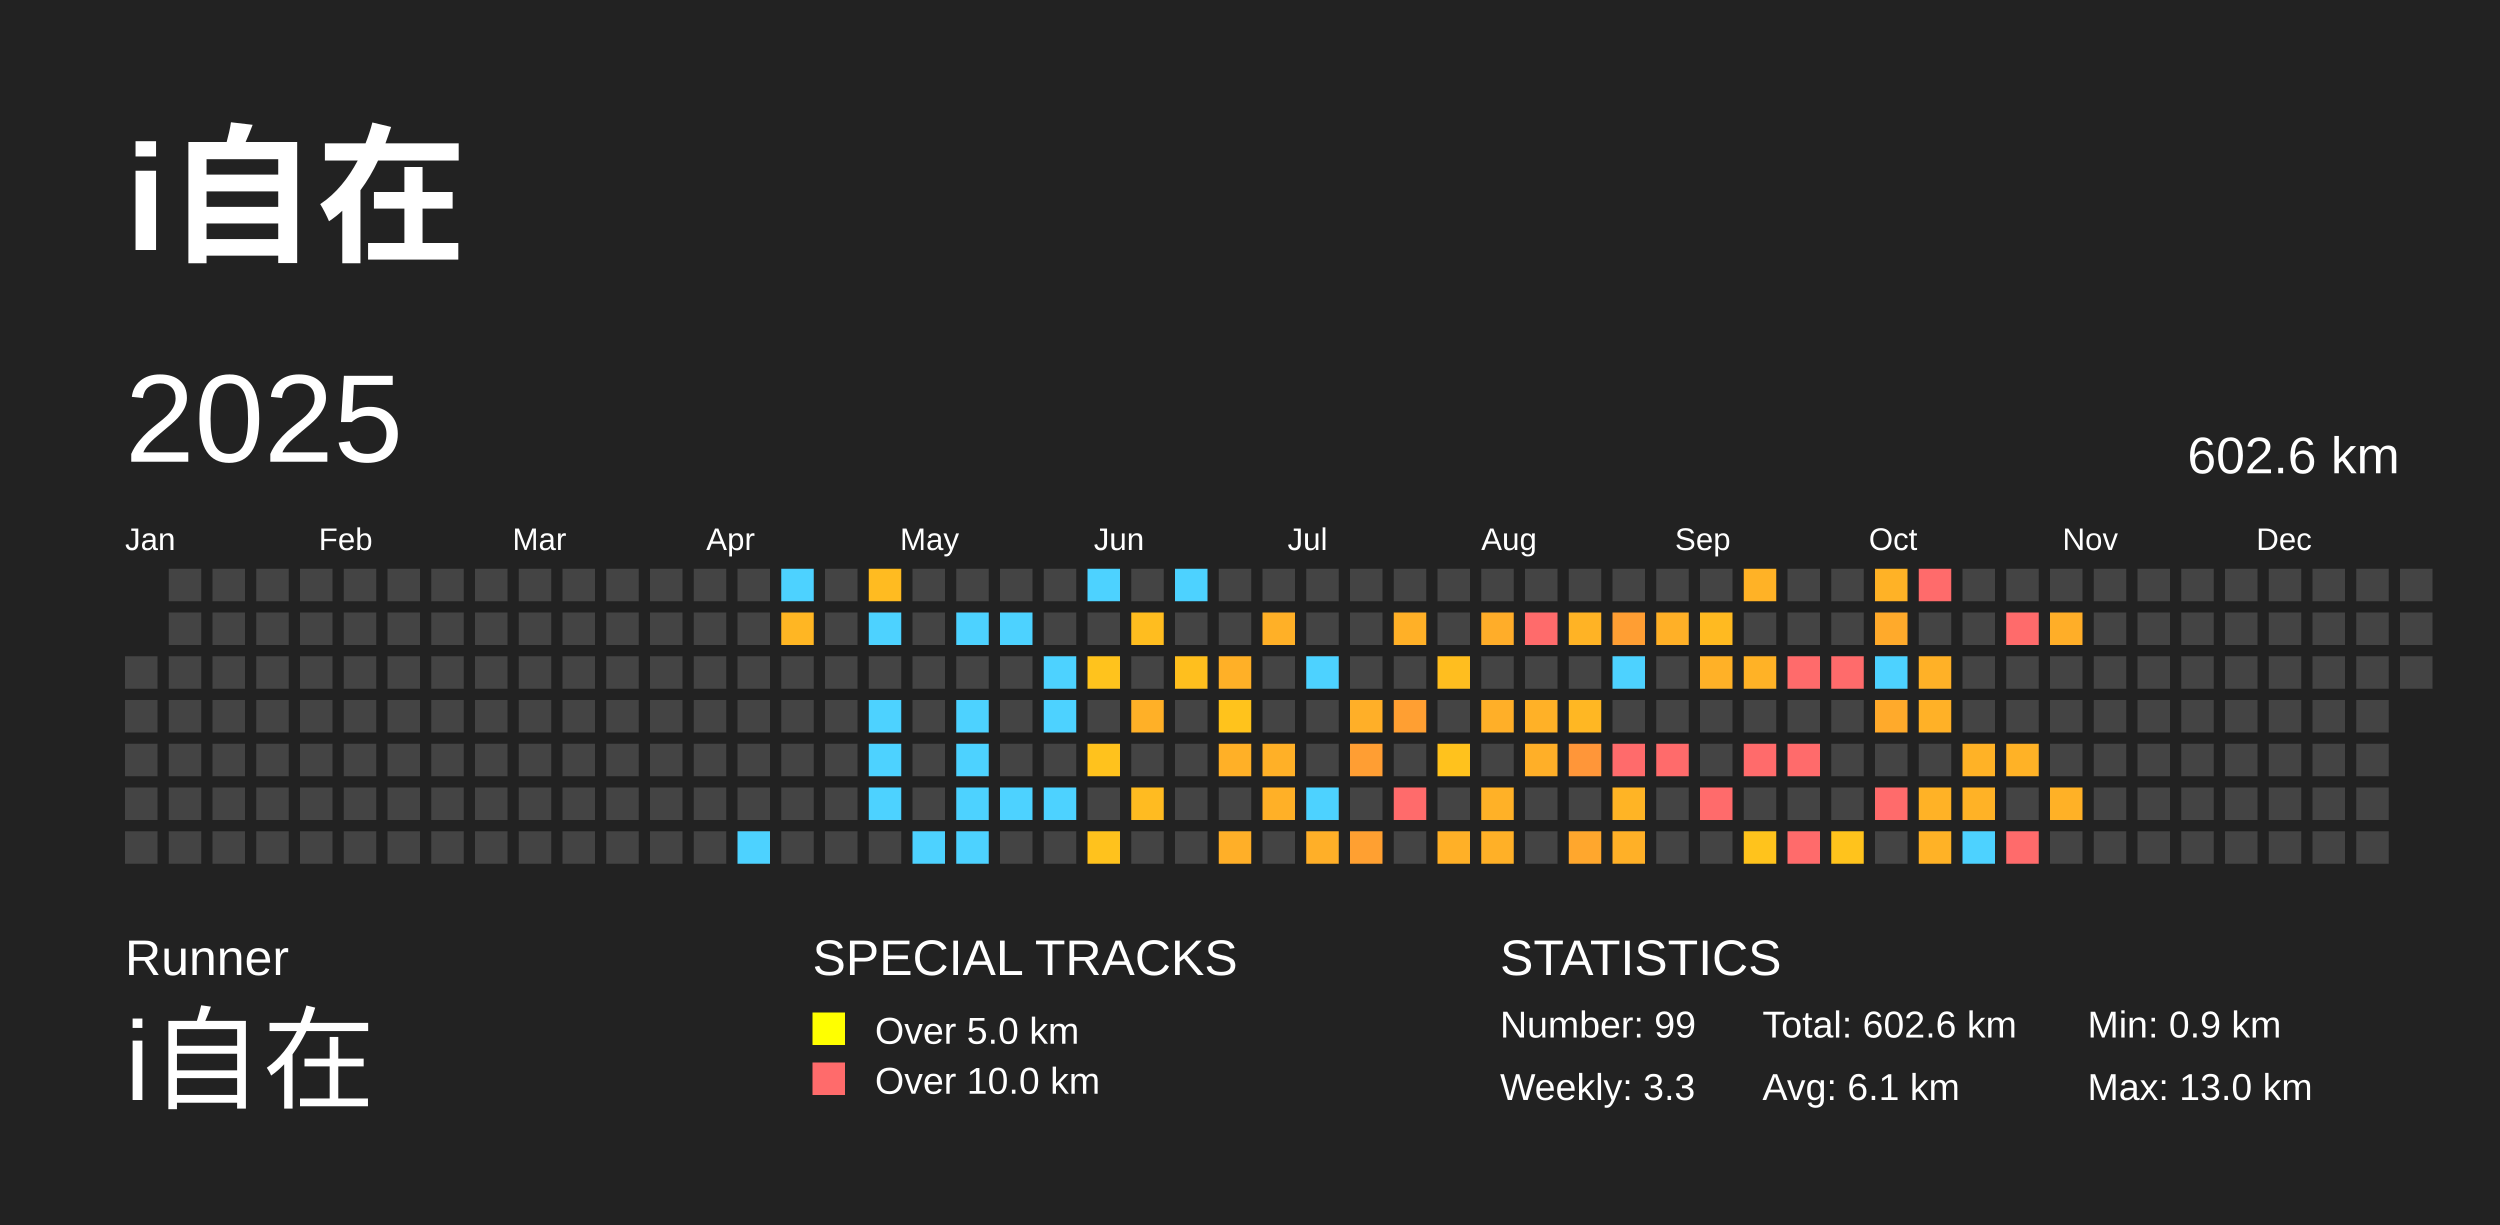
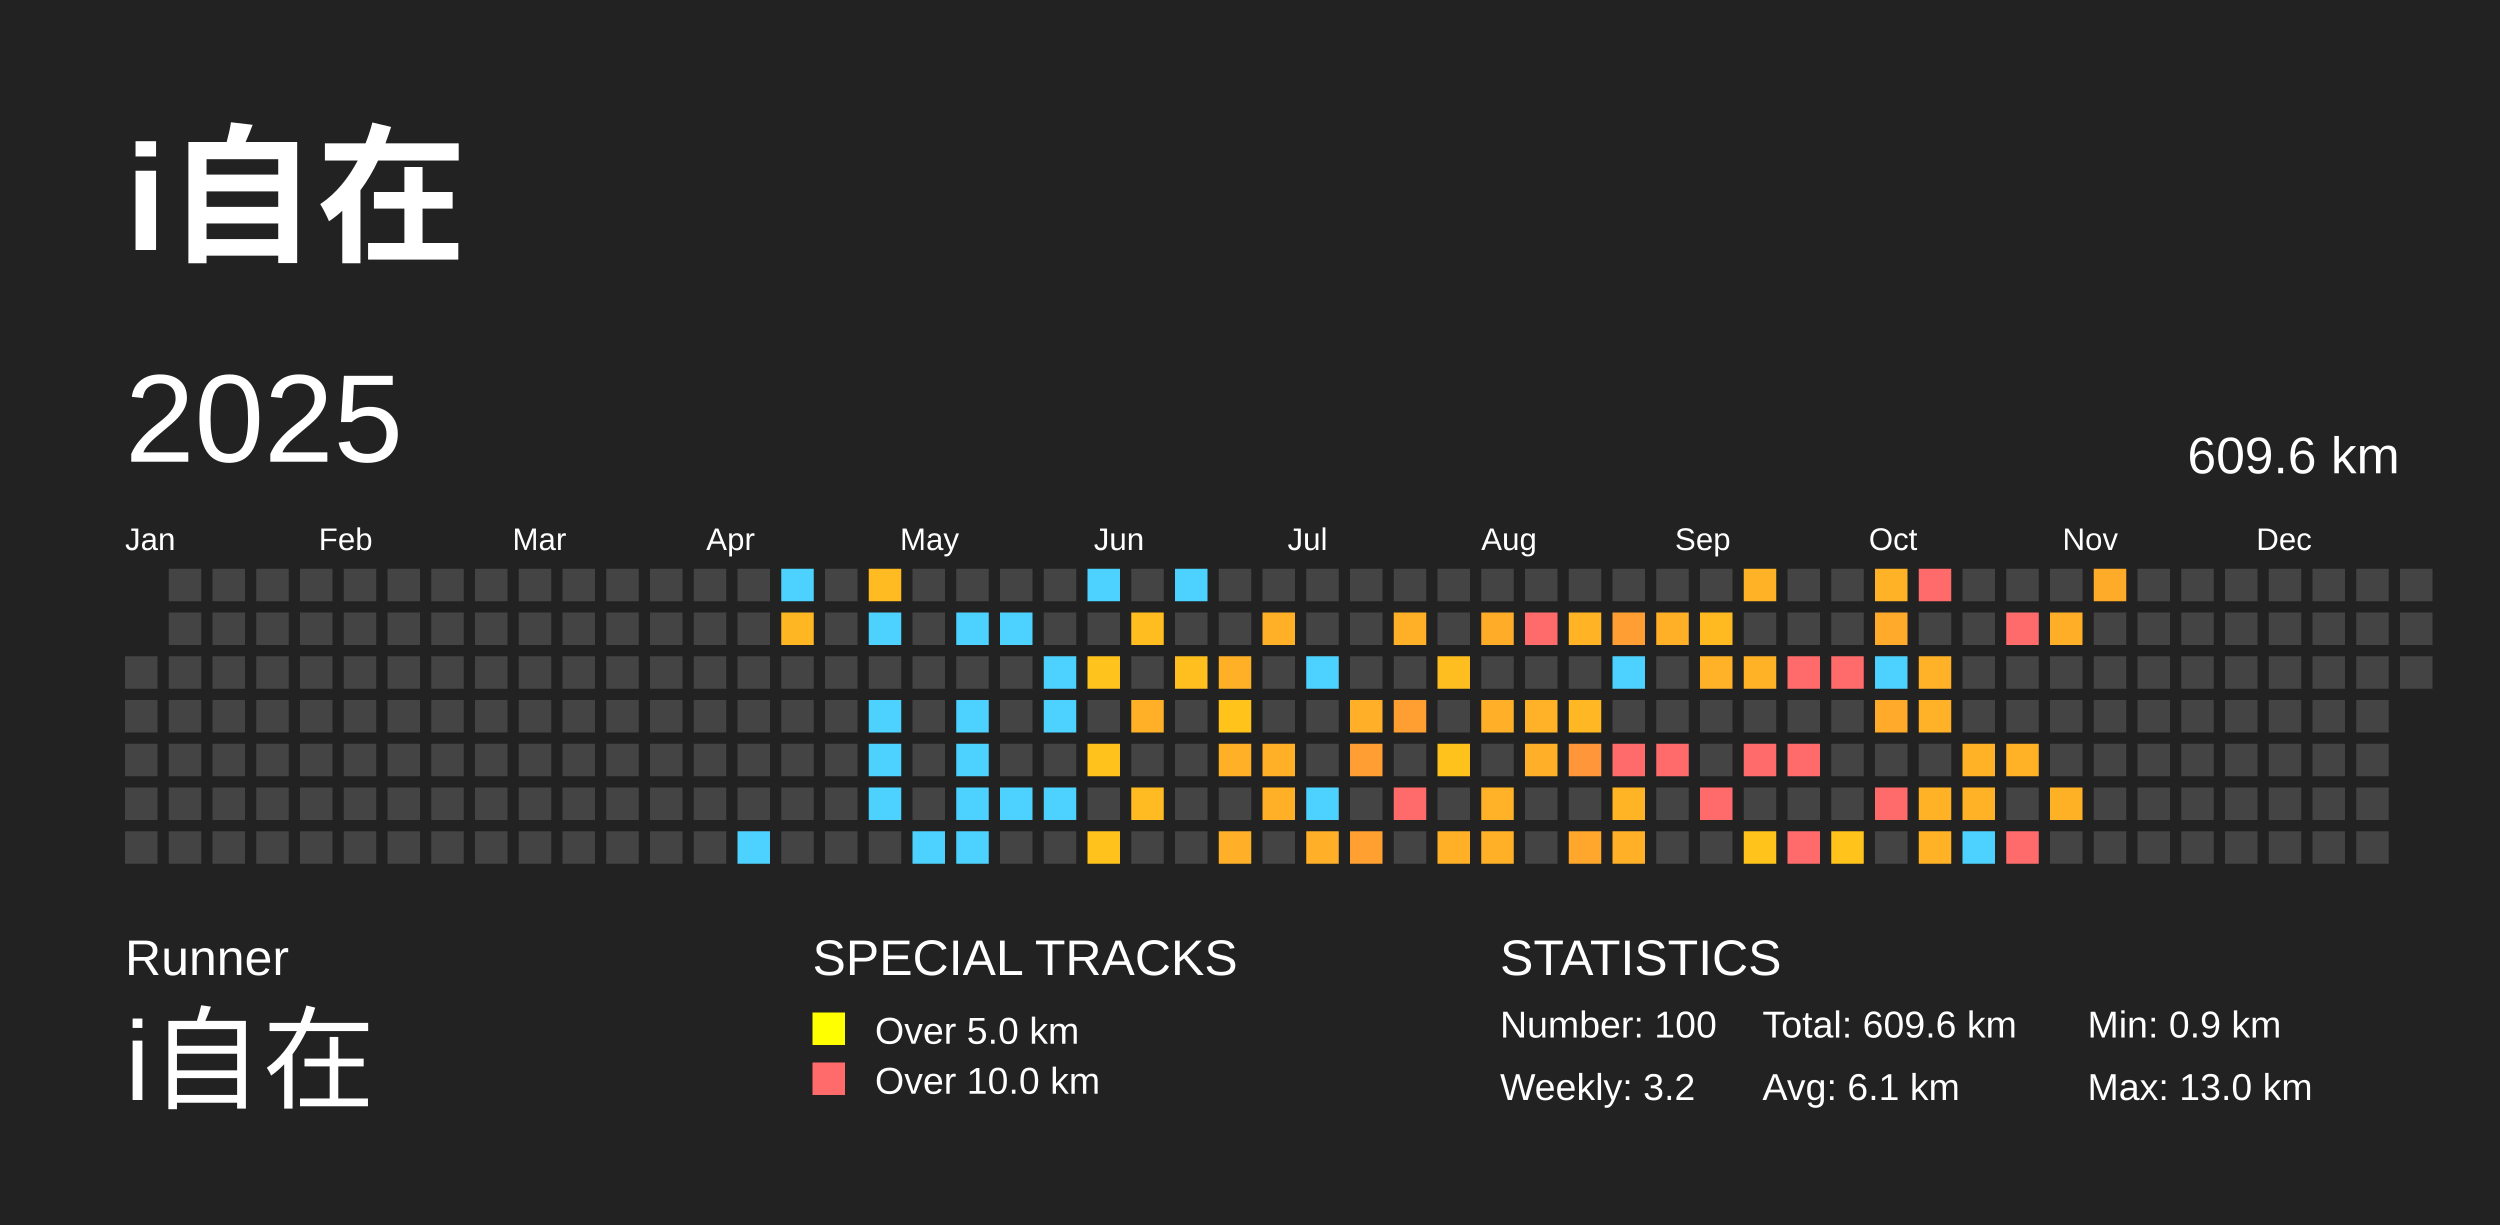
<svg xmlns="http://www.w3.org/2000/svg" baseProfile="full" height="98mm" version="1.1" viewBox="0,0,200,98" width="200mm">
  <defs />
  <rect fill="#222222" height="98" width="200" x="0" y="0" />
  <text fill="#FFFFFF" style="font-size:12px; font-family:Arial; font-weight:bold;" x="10" y="20">i自在</text>
  <text fill="#FFFFFF" style="font-size:4px; font-family:Arial" x="10" y="78">Runner</text>
  <text fill="#FFFFFF" style="font-size:9px; font-family:Arial" x="10" y="88">i自在</text>
  <text fill="#FFFFFF" style="font-size:4px; font-family:Arial" x="65" y="78">SPECIAL TRACKS</text>
  <rect fill="#FFFF00" height="2.6" width="2.6" x="65" y="81" />
  <text fill="#FFFFFF" style="font-size:3px; font-family:Arial" x="70" y="83.5">Over 5.0 km</text>
  <rect fill="#FF6B6B" height="2.6" width="2.6" x="65" y="85" />
  <text fill="#FFFFFF" style="font-size:3px; font-family:Arial" x="70" y="87.5">Over 10.0 km</text>
  <text fill="#FFFFFF" style="font-size:4px; font-family:Arial" x="120" y="78">STATISTICS</text>
-   <text fill="#FFFFFF" style="font-size:3px; font-family:Arial" x="120" y="83">Number: 99</text>
-   <text fill="#FFFFFF" style="font-size:3px; font-family:Arial" x="120" y="88">Weekly: 3.3</text>
-   <text fill="#FFFFFF" style="font-size:3px; font-family:Arial" x="141" y="83">Total: 602.6 km</text>
+   <text fill="#FFFFFF" style="font-size:3px; font-family:Arial" x="120" y="83">Number: 100</text>
+   <text fill="#FFFFFF" style="font-size:3px; font-family:Arial" x="120" y="88">Weekly: 3.2</text>
+   <text fill="#FFFFFF" style="font-size:3px; font-family:Arial" x="141" y="83">Total: 609.6 km</text>
  <text fill="#FFFFFF" style="font-size:3px; font-family:Arial" x="141" y="88">Avg: 6.1 km</text>
  <text fill="#FFFFFF" style="font-size:3px; font-family:Arial" x="167" y="83">Min: 0.9 km</text>
  <text fill="#FFFFFF" style="font-size:3px; font-family:Arial" x="167" y="88">Max: 13.0 km</text>
  <text dominant-baseline="hanging" fill="#FFFFFF" style="font-size:10.0px; font-family:Arial;" x="10" y="30">2025</text>
-   <text dominant-baseline="hanging" fill="#FFFFFF" style="font-size:4.125px; font-family:Arial;" x="175" y="35">602.6 km</text>
+   <text dominant-baseline="hanging" fill="#FFFFFF" style="font-size:4.125px; font-family:Arial;" x="175" y="35">609.6 km</text>
  <text fill="#FFFFFF" style="font-size:2.5px; font-family:Arial" x="10.0" y="44">Jan</text>
  <text fill="#FFFFFF" style="font-size:2.5px; font-family:Arial" x="25.5" y="44">Feb</text>
  <text fill="#FFFFFF" style="font-size:2.5px; font-family:Arial" x="41.0" y="44">Mar</text>
  <text fill="#FFFFFF" style="font-size:2.5px; font-family:Arial" x="56.5" y="44">Apr</text>
  <text fill="#FFFFFF" style="font-size:2.5px; font-family:Arial" x="72.0" y="44">May</text>
  <text fill="#FFFFFF" style="font-size:2.5px; font-family:Arial" x="87.5" y="44">Jun</text>
  <text fill="#FFFFFF" style="font-size:2.5px; font-family:Arial" x="103.0" y="44">Jul</text>
  <text fill="#FFFFFF" style="font-size:2.5px; font-family:Arial" x="118.5" y="44">Aug</text>
  <text fill="#FFFFFF" style="font-size:2.5px; font-family:Arial" x="134.0" y="44">Sep</text>
  <text fill="#FFFFFF" style="font-size:2.5px; font-family:Arial" x="149.5" y="44">Oct</text>
  <text fill="#FFFFFF" style="font-size:2.5px; font-family:Arial" x="165.0" y="44">Nov</text>
  <text fill="#FFFFFF" style="font-size:2.5px; font-family:Arial" x="180.5" y="44">Dec</text>
  <rect fill="#444444" height="2.6" width="2.6" x="10.0" y="52.5" />
  <rect fill="#444444" height="2.6" width="2.6" x="10.0" y="56.0" />
  <rect fill="#444444" height="2.6" width="2.6" x="10.0" y="59.5" />
  <rect fill="#444444" height="2.6" width="2.6" x="10.0" y="63.0" />
  <rect fill="#444444" height="2.6" width="2.6" x="10.0" y="66.5" />
  <rect fill="#444444" height="2.6" width="2.6" x="13.5" y="45.5" />
  <rect fill="#444444" height="2.6" width="2.6" x="13.5" y="49.0" />
  <rect fill="#444444" height="2.6" width="2.6" x="13.5" y="52.5" />
  <rect fill="#444444" height="2.6" width="2.6" x="13.5" y="56.0" />
  <rect fill="#444444" height="2.6" width="2.6" x="13.5" y="59.5" />
  <rect fill="#444444" height="2.6" width="2.6" x="13.5" y="63.0" />
  <rect fill="#444444" height="2.6" width="2.6" x="13.5" y="66.5" />
  <rect fill="#444444" height="2.6" width="2.6" x="17.0" y="45.5" />
  <rect fill="#444444" height="2.6" width="2.6" x="17.0" y="49.0" />
  <rect fill="#444444" height="2.6" width="2.6" x="17.0" y="52.5" />
  <rect fill="#444444" height="2.6" width="2.6" x="17.0" y="56.0" />
  <rect fill="#444444" height="2.6" width="2.6" x="17.0" y="59.5" />
  <rect fill="#444444" height="2.6" width="2.6" x="17.0" y="63.0" />
  <rect fill="#444444" height="2.6" width="2.6" x="17.0" y="66.5" />
  <rect fill="#444444" height="2.6" width="2.6" x="20.5" y="45.5" />
  <rect fill="#444444" height="2.6" width="2.6" x="20.5" y="49.0" />
  <rect fill="#444444" height="2.6" width="2.6" x="20.5" y="52.5" />
  <rect fill="#444444" height="2.6" width="2.6" x="20.5" y="56.0" />
  <rect fill="#444444" height="2.6" width="2.6" x="20.5" y="59.5" />
  <rect fill="#444444" height="2.6" width="2.6" x="20.5" y="63.0" />
  <rect fill="#444444" height="2.6" width="2.6" x="20.5" y="66.5" />
  <rect fill="#444444" height="2.6" width="2.6" x="24.0" y="45.5" />
  <rect fill="#444444" height="2.6" width="2.6" x="24.0" y="49.0" />
  <rect fill="#444444" height="2.6" width="2.6" x="24.0" y="52.5" />
  <rect fill="#444444" height="2.6" width="2.6" x="24.0" y="56.0" />
  <rect fill="#444444" height="2.6" width="2.6" x="24.0" y="59.5" />
  <rect fill="#444444" height="2.6" width="2.6" x="24.0" y="63.0" />
  <rect fill="#444444" height="2.6" width="2.6" x="24.0" y="66.5" />
  <rect fill="#444444" height="2.6" width="2.6" x="27.5" y="45.5" />
  <rect fill="#444444" height="2.6" width="2.6" x="27.5" y="49.0" />
  <rect fill="#444444" height="2.6" width="2.6" x="27.5" y="52.5" />
  <rect fill="#444444" height="2.6" width="2.6" x="27.5" y="56.0" />
  <rect fill="#444444" height="2.6" width="2.6" x="27.5" y="59.5" />
  <rect fill="#444444" height="2.6" width="2.6" x="27.5" y="63.0" />
  <rect fill="#444444" height="2.6" width="2.6" x="27.5" y="66.5" />
  <rect fill="#444444" height="2.6" width="2.6" x="31.0" y="45.5" />
  <rect fill="#444444" height="2.6" width="2.6" x="31.0" y="49.0" />
  <rect fill="#444444" height="2.6" width="2.6" x="31.0" y="52.5" />
  <rect fill="#444444" height="2.6" width="2.6" x="31.0" y="56.0" />
  <rect fill="#444444" height="2.6" width="2.6" x="31.0" y="59.5" />
  <rect fill="#444444" height="2.6" width="2.6" x="31.0" y="63.0" />
  <rect fill="#444444" height="2.6" width="2.6" x="31.0" y="66.5" />
  <rect fill="#444444" height="2.6" width="2.6" x="34.5" y="45.5" />
  <rect fill="#444444" height="2.6" width="2.6" x="34.5" y="49.0" />
  <rect fill="#444444" height="2.6" width="2.6" x="34.5" y="52.5" />
  <rect fill="#444444" height="2.6" width="2.6" x="34.5" y="56.0" />
  <rect fill="#444444" height="2.6" width="2.6" x="34.5" y="59.5" />
  <rect fill="#444444" height="2.6" width="2.6" x="34.5" y="63.0" />
  <rect fill="#444444" height="2.6" width="2.6" x="34.5" y="66.5" />
  <rect fill="#444444" height="2.6" width="2.6" x="38.0" y="45.5" />
  <rect fill="#444444" height="2.6" width="2.6" x="38.0" y="49.0" />
  <rect fill="#444444" height="2.6" width="2.6" x="38.0" y="52.5" />
  <rect fill="#444444" height="2.6" width="2.6" x="38.0" y="56.0" />
  <rect fill="#444444" height="2.6" width="2.6" x="38.0" y="59.5" />
  <rect fill="#444444" height="2.6" width="2.6" x="38.0" y="63.0" />
  <rect fill="#444444" height="2.6" width="2.6" x="38.0" y="66.5" />
  <rect fill="#444444" height="2.6" width="2.6" x="41.5" y="45.5" />
  <rect fill="#444444" height="2.6" width="2.6" x="41.5" y="49.0" />
  <rect fill="#444444" height="2.6" width="2.6" x="41.5" y="52.5" />
  <rect fill="#444444" height="2.6" width="2.6" x="41.5" y="56.0" />
  <rect fill="#444444" height="2.6" width="2.6" x="41.5" y="59.5" />
  <rect fill="#444444" height="2.6" width="2.6" x="41.5" y="63.0" />
  <rect fill="#444444" height="2.6" width="2.6" x="41.5" y="66.5" />
  <rect fill="#444444" height="2.6" width="2.6" x="45.0" y="45.5" />
  <rect fill="#444444" height="2.6" width="2.6" x="45.0" y="49.0" />
  <rect fill="#444444" height="2.6" width="2.6" x="45.0" y="52.5" />
  <rect fill="#444444" height="2.6" width="2.6" x="45.0" y="56.0" />
  <rect fill="#444444" height="2.6" width="2.6" x="45.0" y="59.5" />
  <rect fill="#444444" height="2.6" width="2.6" x="45.0" y="63.0" />
  <rect fill="#444444" height="2.6" width="2.6" x="45.0" y="66.5" />
  <rect fill="#444444" height="2.6" width="2.6" x="48.5" y="45.5" />
  <rect fill="#444444" height="2.6" width="2.6" x="48.5" y="49.0" />
  <rect fill="#444444" height="2.6" width="2.6" x="48.5" y="52.5" />
  <rect fill="#444444" height="2.6" width="2.6" x="48.5" y="56.0" />
  <rect fill="#444444" height="2.6" width="2.6" x="48.5" y="59.5" />
  <rect fill="#444444" height="2.6" width="2.6" x="48.5" y="63.0" />
  <rect fill="#444444" height="2.6" width="2.6" x="48.5" y="66.5" />
  <rect fill="#444444" height="2.6" width="2.6" x="52.0" y="45.5" />
  <rect fill="#444444" height="2.6" width="2.6" x="52.0" y="49.0" />
  <rect fill="#444444" height="2.6" width="2.6" x="52.0" y="52.5" />
  <rect fill="#444444" height="2.6" width="2.6" x="52.0" y="56.0" />
  <rect fill="#444444" height="2.6" width="2.6" x="52.0" y="59.5" />
  <rect fill="#444444" height="2.6" width="2.6" x="52.0" y="63.0" />
  <rect fill="#444444" height="2.6" width="2.6" x="52.0" y="66.5" />
  <rect fill="#444444" height="2.6" width="2.6" x="55.5" y="45.5" />
  <rect fill="#444444" height="2.6" width="2.6" x="55.5" y="49.0" />
  <rect fill="#444444" height="2.6" width="2.6" x="55.5" y="52.5" />
  <rect fill="#444444" height="2.6" width="2.6" x="55.5" y="56.0" />
  <rect fill="#444444" height="2.6" width="2.6" x="55.5" y="59.5" />
  <rect fill="#444444" height="2.6" width="2.6" x="55.5" y="63.0" />
  <rect fill="#444444" height="2.6" width="2.6" x="55.5" y="66.5" />
  <rect fill="#444444" height="2.6" width="2.6" x="59.0" y="45.5" />
  <rect fill="#444444" height="2.6" width="2.6" x="59.0" y="49.0" />
  <rect fill="#444444" height="2.6" width="2.6" x="59.0" y="52.5" />
  <rect fill="#444444" height="2.6" width="2.6" x="59.0" y="56.0" />
  <rect fill="#444444" height="2.6" width="2.6" x="59.0" y="59.5" />
  <rect fill="#444444" height="2.6" width="2.6" x="59.0" y="63.0" />
  <rect fill="#4dd2ff" height="2.6" width="2.6" x="59.0" y="66.5" />
  <rect fill="#4dd2ff" height="2.6" width="2.6" x="62.5" y="45.5" />
  <rect fill="#ffb623" height="2.6" width="2.6" x="62.5" y="49.0" />
  <rect fill="#444444" height="2.6" width="2.6" x="62.5" y="52.5" />
  <rect fill="#444444" height="2.6" width="2.6" x="62.5" y="56.0" />
  <rect fill="#444444" height="2.6" width="2.6" x="62.5" y="59.5" />
  <rect fill="#444444" height="2.6" width="2.6" x="62.5" y="63.0" />
  <rect fill="#444444" height="2.6" width="2.6" x="62.5" y="66.5" />
  <rect fill="#444444" height="2.6" width="2.6" x="66.0" y="45.5" />
  <rect fill="#444444" height="2.6" width="2.6" x="66.0" y="49.0" />
  <rect fill="#444444" height="2.6" width="2.6" x="66.0" y="52.5" />
  <rect fill="#444444" height="2.6" width="2.6" x="66.0" y="56.0" />
  <rect fill="#444444" height="2.6" width="2.6" x="66.0" y="59.5" />
  <rect fill="#444444" height="2.6" width="2.6" x="66.0" y="63.0" />
  <rect fill="#444444" height="2.6" width="2.6" x="66.0" y="66.5" />
  <rect fill="#ffbb21" height="2.6" width="2.6" x="69.5" y="45.5" />
  <rect fill="#4dd2ff" height="2.6" width="2.6" x="69.5" y="49.0" />
  <rect fill="#444444" height="2.6" width="2.6" x="69.5" y="52.5" />
  <rect fill="#4dd2ff" height="2.6" width="2.6" x="69.5" y="56.0" />
  <rect fill="#4dd2ff" height="2.6" width="2.6" x="69.5" y="59.5" />
  <rect fill="#4dd2ff" height="2.6" width="2.6" x="69.5" y="63.0" />
  <rect fill="#444444" height="2.6" width="2.6" x="69.5" y="66.5" />
  <rect fill="#444444" height="2.6" width="2.6" x="73.0" y="45.5" />
  <rect fill="#444444" height="2.6" width="2.6" x="73.0" y="49.0" />
  <rect fill="#444444" height="2.6" width="2.6" x="73.0" y="52.5" />
  <rect fill="#444444" height="2.6" width="2.6" x="73.0" y="56.0" />
  <rect fill="#444444" height="2.6" width="2.6" x="73.0" y="59.5" />
  <rect fill="#444444" height="2.6" width="2.6" x="73.0" y="63.0" />
  <rect fill="#4dd2ff" height="2.6" width="2.6" x="73.0" y="66.5" />
  <rect fill="#444444" height="2.6" width="2.6" x="76.5" y="45.5" />
  <rect fill="#4dd2ff" height="2.6" width="2.6" x="76.5" y="49.0" />
  <rect fill="#444444" height="2.6" width="2.6" x="76.5" y="52.5" />
  <rect fill="#4dd2ff" height="2.6" width="2.6" x="76.5" y="56.0" />
  <rect fill="#4dd2ff" height="2.6" width="2.6" x="76.5" y="59.5" />
  <rect fill="#4dd2ff" height="2.6" width="2.6" x="76.5" y="63.0" />
  <rect fill="#4dd2ff" height="2.6" width="2.6" x="76.5" y="66.5" />
  <rect fill="#444444" height="2.6" width="2.6" x="80.0" y="45.5" />
  <rect fill="#4dd2ff" height="2.6" width="2.6" x="80.0" y="49.0" />
  <rect fill="#444444" height="2.6" width="2.6" x="80.0" y="52.5" />
  <rect fill="#444444" height="2.6" width="2.6" x="80.0" y="56.0" />
  <rect fill="#444444" height="2.6" width="2.6" x="80.0" y="59.5" />
  <rect fill="#4dd2ff" height="2.6" width="2.6" x="80.0" y="63.0" />
  <rect fill="#444444" height="2.6" width="2.6" x="80.0" y="66.5" />
  <rect fill="#444444" height="2.6" width="2.6" x="83.5" y="45.5" />
  <rect fill="#444444" height="2.6" width="2.6" x="83.5" y="49.0" />
  <rect fill="#4dd2ff" height="2.6" width="2.6" x="83.5" y="52.5" />
  <rect fill="#4dd2ff" height="2.6" width="2.6" x="83.5" y="56.0" />
  <rect fill="#444444" height="2.6" width="2.6" x="83.5" y="59.5" />
  <rect fill="#4dd2ff" height="2.6" width="2.6" x="83.5" y="63.0" />
  <rect fill="#444444" height="2.6" width="2.6" x="83.5" y="66.5" />
  <rect fill="#4dd2ff" height="2.6" width="2.6" x="87.0" y="45.5" />
  <rect fill="#444444" height="2.6" width="2.6" x="87.0" y="49.0" />
  <rect fill="#ffc31d" height="2.6" width="2.6" x="87.0" y="52.5" />
  <rect fill="#444444" height="2.6" width="2.6" x="87.0" y="56.0" />
  <rect fill="#ffc21d" height="2.6" width="2.6" x="87.0" y="59.5" />
  <rect fill="#444444" height="2.6" width="2.6" x="87.0" y="63.0" />
  <rect fill="#ffc21d" height="2.6" width="2.6" x="87.0" y="66.5" />
  <rect fill="#444444" height="2.6" width="2.6" x="90.5" y="45.5" />
  <rect fill="#ffbd1f" height="2.6" width="2.6" x="90.5" y="49.0" />
  <rect fill="#444444" height="2.6" width="2.6" x="90.5" y="52.5" />
  <rect fill="#ffb027" height="2.6" width="2.6" x="90.5" y="56.0" />
  <rect fill="#444444" height="2.6" width="2.6" x="90.5" y="59.5" />
  <rect fill="#ffbb21" height="2.6" width="2.6" x="90.5" y="63.0" />
  <rect fill="#444444" height="2.6" width="2.6" x="90.5" y="66.5" />
  <rect fill="#4dd2ff" height="2.6" width="2.6" x="94.0" y="45.5" />
  <rect fill="#444444" height="2.6" width="2.6" x="94.0" y="49.0" />
  <rect fill="#ffbf1e" height="2.6" width="2.6" x="94.0" y="52.5" />
  <rect fill="#444444" height="2.6" width="2.6" x="94.0" y="56.0" />
  <rect fill="#444444" height="2.6" width="2.6" x="94.0" y="59.5" />
  <rect fill="#444444" height="2.6" width="2.6" x="94.0" y="63.0" />
  <rect fill="#444444" height="2.6" width="2.6" x="94.0" y="66.5" />
  <rect fill="#444444" height="2.6" width="2.6" x="97.5" y="45.5" />
  <rect fill="#444444" height="2.6" width="2.6" x="97.5" y="49.0" />
  <rect fill="#ffb027" height="2.6" width="2.6" x="97.5" y="52.5" />
  <rect fill="#ffc31c" height="2.6" width="2.6" x="97.5" y="56.0" />
  <rect fill="#ffb027" height="2.6" width="2.6" x="97.5" y="59.5" />
  <rect fill="#444444" height="2.6" width="2.6" x="97.5" y="63.0" />
  <rect fill="#ffaf28" height="2.6" width="2.6" x="97.5" y="66.5" />
  <rect fill="#444444" height="2.6" width="2.6" x="101.0" y="45.5" />
  <rect fill="#ffb027" height="2.6" width="2.6" x="101.0" y="49.0" />
  <rect fill="#444444" height="2.6" width="2.6" x="101.0" y="52.5" />
  <rect fill="#444444" height="2.6" width="2.6" x="101.0" y="56.0" />
  <rect fill="#ffb027" height="2.6" width="2.6" x="101.0" y="59.5" />
  <rect fill="#ffb027" height="2.6" width="2.6" x="101.0" y="63.0" />
  <rect fill="#444444" height="2.6" width="2.6" x="101.0" y="66.5" />
  <rect fill="#444444" height="2.6" width="2.6" x="104.5" y="45.5" />
  <rect fill="#444444" height="2.6" width="2.6" x="104.5" y="49.0" />
  <rect fill="#4dd2ff" height="2.6" width="2.6" x="104.5" y="52.5" />
  <rect fill="#444444" height="2.6" width="2.6" x="104.5" y="56.0" />
  <rect fill="#444444" height="2.6" width="2.6" x="104.5" y="59.5" />
  <rect fill="#4dd2ff" height="2.6" width="2.6" x="104.5" y="63.0" />
  <rect fill="#ffaf28" height="2.6" width="2.6" x="104.5" y="66.5" />
  <rect fill="#444444" height="2.6" width="2.6" x="108.0" y="45.5" />
  <rect fill="#444444" height="2.6" width="2.6" x="108.0" y="49.0" />
  <rect fill="#444444" height="2.6" width="2.6" x="108.0" y="52.5" />
  <rect fill="#ffaf28" height="2.6" width="2.6" x="108.0" y="56.0" />
  <rect fill="#ff9e33" height="2.6" width="2.6" x="108.0" y="59.5" />
  <rect fill="#444444" height="2.6" width="2.6" x="108.0" y="63.0" />
  <rect fill="#ffa031" height="2.6" width="2.6" x="108.0" y="66.5" />
  <rect fill="#444444" height="2.6" width="2.6" x="111.5" y="45.5" />
  <rect fill="#ffb027" height="2.6" width="2.6" x="111.5" y="49.0" />
  <rect fill="#444444" height="2.6" width="2.6" x="111.5" y="52.5" />
  <rect fill="#ff9f32" height="2.6" width="2.6" x="111.5" y="56.0" />
  <rect fill="#444444" height="2.6" width="2.6" x="111.5" y="59.5" />
  <rect fill="#FF6B6B" height="2.6" width="2.6" x="111.5" y="63.0" />
  <rect fill="#444444" height="2.6" width="2.6" x="111.5" y="66.5" />
  <rect fill="#444444" height="2.6" width="2.6" x="115.0" y="45.5" />
  <rect fill="#444444" height="2.6" width="2.6" x="115.0" y="49.0" />
  <rect fill="#ffbe1f" height="2.6" width="2.6" x="115.0" y="52.5" />
  <rect fill="#444444" height="2.6" width="2.6" x="115.0" y="56.0" />
  <rect fill="#ffc21d" height="2.6" width="2.6" x="115.0" y="59.5" />
  <rect fill="#444444" height="2.6" width="2.6" x="115.0" y="63.0" />
  <rect fill="#ffb027" height="2.6" width="2.6" x="115.0" y="66.5" />
  <rect fill="#444444" height="2.6" width="2.6" x="118.5" y="45.5" />
  <rect fill="#ffad29" height="2.6" width="2.6" x="118.5" y="49.0" />
  <rect fill="#444444" height="2.6" width="2.6" x="118.5" y="52.5" />
  <rect fill="#ffaf28" height="2.6" width="2.6" x="118.5" y="56.0" />
  <rect fill="#444444" height="2.6" width="2.6" x="118.5" y="59.5" />
  <rect fill="#ffb127" height="2.6" width="2.6" x="118.5" y="63.0" />
  <rect fill="#ffb027" height="2.6" width="2.6" x="118.5" y="66.5" />
  <rect fill="#444444" height="2.6" width="2.6" x="122.0" y="45.5" />
  <rect fill="#FF6B6B" height="2.6" width="2.6" x="122.0" y="49.0" />
  <rect fill="#444444" height="2.6" width="2.6" x="122.0" y="52.5" />
  <rect fill="#ffb127" height="2.6" width="2.6" x="122.0" y="56.0" />
  <rect fill="#ffaf28" height="2.6" width="2.6" x="122.0" y="59.5" />
  <rect fill="#444444" height="2.6" width="2.6" x="122.0" y="63.0" />
  <rect fill="#444444" height="2.6" width="2.6" x="122.0" y="66.5" />
  <rect fill="#444444" height="2.6" width="2.6" x="125.5" y="45.5" />
  <rect fill="#ffb325" height="2.6" width="2.6" x="125.5" y="49.0" />
  <rect fill="#444444" height="2.6" width="2.6" x="125.5" y="52.5" />
  <rect fill="#ffb723" height="2.6" width="2.6" x="125.5" y="56.0" />
  <rect fill="#ff9639" height="2.6" width="2.6" x="125.5" y="59.5" />
  <rect fill="#444444" height="2.6" width="2.6" x="125.5" y="63.0" />
  <rect fill="#ffa72d" height="2.6" width="2.6" x="125.5" y="66.5" />
  <rect fill="#444444" height="2.6" width="2.6" x="129.0" y="45.5" />
  <rect fill="#ff9e33" height="2.6" width="2.6" x="129.0" y="49.0" />
  <rect fill="#4dd2ff" height="2.6" width="2.6" x="129.0" y="52.5" />
  <rect fill="#444444" height="2.6" width="2.6" x="129.0" y="56.0" />
  <rect fill="#FF6B6B" height="2.6" width="2.6" x="129.0" y="59.5" />
  <rect fill="#ffb425" height="2.6" width="2.6" x="129.0" y="63.0" />
  <rect fill="#ffb027" height="2.6" width="2.6" x="129.0" y="66.5" />
  <rect fill="#444444" height="2.6" width="2.6" x="132.5" y="45.5" />
  <rect fill="#ffb027" height="2.6" width="2.6" x="132.5" y="49.0" />
  <rect fill="#444444" height="2.6" width="2.6" x="132.5" y="52.5" />
  <rect fill="#444444" height="2.6" width="2.6" x="132.5" y="56.0" />
  <rect fill="#FF6B6B" height="2.6" width="2.6" x="132.5" y="59.5" />
  <rect fill="#444444" height="2.6" width="2.6" x="132.5" y="63.0" />
  <rect fill="#444444" height="2.6" width="2.6" x="132.5" y="66.5" />
  <rect fill="#444444" height="2.6" width="2.6" x="136.0" y="45.5" />
  <rect fill="#ffba21" height="2.6" width="2.6" x="136.0" y="49.0" />
  <rect fill="#ffb127" height="2.6" width="2.6" x="136.0" y="52.5" />
  <rect fill="#444444" height="2.6" width="2.6" x="136.0" y="56.0" />
  <rect fill="#444444" height="2.6" width="2.6" x="136.0" y="59.5" />
  <rect fill="#FF6B6B" height="2.6" width="2.6" x="136.0" y="63.0" />
  <rect fill="#444444" height="2.6" width="2.6" x="136.0" y="66.5" />
  <rect fill="#ffb226" height="2.6" width="2.6" x="139.5" y="45.5" />
  <rect fill="#444444" height="2.6" width="2.6" x="139.5" y="49.0" />
  <rect fill="#ffb226" height="2.6" width="2.6" x="139.5" y="52.5" />
  <rect fill="#444444" height="2.6" width="2.6" x="139.5" y="56.0" />
  <rect fill="#FF6B6B" height="2.6" width="2.6" x="139.5" y="59.5" />
  <rect fill="#444444" height="2.6" width="2.6" x="139.5" y="63.0" />
  <rect fill="#ffc31c" height="2.6" width="2.6" x="139.5" y="66.5" />
  <rect fill="#444444" height="2.6" width="2.6" x="143.0" y="45.5" />
  <rect fill="#444444" height="2.6" width="2.6" x="143.0" y="49.0" />
  <rect fill="#FF6B6B" height="2.6" width="2.6" x="143.0" y="52.5" />
  <rect fill="#444444" height="2.6" width="2.6" x="143.0" y="56.0" />
  <rect fill="#FF6B6B" height="2.6" width="2.6" x="143.0" y="59.5" />
  <rect fill="#444444" height="2.6" width="2.6" x="143.0" y="63.0" />
  <rect fill="#FF6B6B" height="2.6" width="2.6" x="143.0" y="66.5" />
  <rect fill="#444444" height="2.6" width="2.6" x="146.5" y="45.5" />
  <rect fill="#444444" height="2.6" width="2.6" x="146.5" y="49.0" />
  <rect fill="#FF6B6B" height="2.6" width="2.6" x="146.5" y="52.5" />
  <rect fill="#444444" height="2.6" width="2.6" x="146.5" y="56.0" />
  <rect fill="#444444" height="2.6" width="2.6" x="146.5" y="59.5" />
  <rect fill="#444444" height="2.6" width="2.6" x="146.5" y="63.0" />
  <rect fill="#ffc31c" height="2.6" width="2.6" x="146.5" y="66.5" />
  <rect fill="#ffb226" height="2.6" width="2.6" x="150.0" y="45.5" />
  <rect fill="#ffaa2b" height="2.6" width="2.6" x="150.0" y="49.0" />
  <rect fill="#4dd2ff" height="2.6" width="2.6" x="150.0" y="52.5" />
  <rect fill="#ffaa2b" height="2.6" width="2.6" x="150.0" y="56.0" />
  <rect fill="#444444" height="2.6" width="2.6" x="150.0" y="59.5" />
  <rect fill="#FF6B6B" height="2.6" width="2.6" x="150.0" y="63.0" />
  <rect fill="#444444" height="2.6" width="2.6" x="150.0" y="66.5" />
  <rect fill="#FF6B6B" height="2.6" width="2.6" x="153.5" y="45.5" />
  <rect fill="#444444" height="2.6" width="2.6" x="153.5" y="49.0" />
  <rect fill="#ffb127" height="2.6" width="2.6" x="153.5" y="52.5" />
  <rect fill="#ffb127" height="2.6" width="2.6" x="153.5" y="56.0" />
  <rect fill="#444444" height="2.6" width="2.6" x="153.5" y="59.5" />
  <rect fill="#ffb226" height="2.6" width="2.6" x="153.5" y="63.0" />
  <rect fill="#ffb226" height="2.6" width="2.6" x="153.5" y="66.5" />
  <rect fill="#444444" height="2.6" width="2.6" x="157.0" y="45.5" />
  <rect fill="#444444" height="2.6" width="2.6" x="157.0" y="49.0" />
  <rect fill="#444444" height="2.6" width="2.6" x="157.0" y="52.5" />
  <rect fill="#444444" height="2.6" width="2.6" x="157.0" y="56.0" />
  <rect fill="#ffb226" height="2.6" width="2.6" x="157.0" y="59.5" />
  <rect fill="#ffb226" height="2.6" width="2.6" x="157.0" y="63.0" />
  <rect fill="#4dd2ff" height="2.6" width="2.6" x="157.0" y="66.5" />
  <rect fill="#444444" height="2.6" width="2.6" x="160.5" y="45.5" />
  <rect fill="#FF6B6B" height="2.6" width="2.6" x="160.5" y="49.0" />
  <rect fill="#444444" height="2.6" width="2.6" x="160.5" y="52.5" />
  <rect fill="#444444" height="2.6" width="2.6" x="160.5" y="56.0" />
  <rect fill="#ffb226" height="2.6" width="2.6" x="160.5" y="59.5" />
  <rect fill="#444444" height="2.6" width="2.6" x="160.5" y="63.0" />
  <rect fill="#FF6B6B" height="2.6" width="2.6" x="160.5" y="66.5" />
  <rect fill="#444444" height="2.6" width="2.6" x="164.0" y="45.5" />
  <rect fill="#ffae28" height="2.6" width="2.6" x="164.0" y="49.0" />
  <rect fill="#444444" height="2.6" width="2.6" x="164.0" y="52.5" />
  <rect fill="#444444" height="2.6" width="2.6" x="164.0" y="56.0" />
  <rect fill="#444444" height="2.6" width="2.6" x="164.0" y="59.5" />
  <rect fill="#ffb126" height="2.6" width="2.6" x="164.0" y="63.0" />
  <rect fill="#444444" height="2.6" width="2.6" x="164.0" y="66.5" />
-   <rect fill="#444444" height="2.6" width="2.6" x="167.5" y="45.5" />
+   <rect fill="#ffab2a" height="2.6" width="2.6" x="167.5" y="45.5" />
  <rect fill="#444444" height="2.6" width="2.6" x="167.5" y="49.0" />
  <rect fill="#444444" height="2.6" width="2.6" x="167.5" y="52.5" />
  <rect fill="#444444" height="2.6" width="2.6" x="167.5" y="56.0" />
  <rect fill="#444444" height="2.6" width="2.6" x="167.5" y="59.5" />
  <rect fill="#444444" height="2.6" width="2.6" x="167.5" y="63.0" />
  <rect fill="#444444" height="2.6" width="2.6" x="167.5" y="66.5" />
  <rect fill="#444444" height="2.6" width="2.6" x="171.0" y="45.5" />
  <rect fill="#444444" height="2.6" width="2.6" x="171.0" y="49.0" />
  <rect fill="#444444" height="2.6" width="2.6" x="171.0" y="52.5" />
  <rect fill="#444444" height="2.6" width="2.6" x="171.0" y="56.0" />
  <rect fill="#444444" height="2.6" width="2.6" x="171.0" y="59.5" />
  <rect fill="#444444" height="2.6" width="2.6" x="171.0" y="63.0" />
  <rect fill="#444444" height="2.6" width="2.6" x="171.0" y="66.5" />
  <rect fill="#444444" height="2.6" width="2.6" x="174.5" y="45.5" />
  <rect fill="#444444" height="2.6" width="2.6" x="174.5" y="49.0" />
  <rect fill="#444444" height="2.6" width="2.6" x="174.5" y="52.5" />
  <rect fill="#444444" height="2.6" width="2.6" x="174.5" y="56.0" />
  <rect fill="#444444" height="2.6" width="2.6" x="174.5" y="59.5" />
  <rect fill="#444444" height="2.6" width="2.6" x="174.5" y="63.0" />
  <rect fill="#444444" height="2.6" width="2.6" x="174.5" y="66.5" />
  <rect fill="#444444" height="2.6" width="2.6" x="178.0" y="45.5" />
  <rect fill="#444444" height="2.6" width="2.6" x="178.0" y="49.0" />
  <rect fill="#444444" height="2.6" width="2.6" x="178.0" y="52.5" />
  <rect fill="#444444" height="2.6" width="2.6" x="178.0" y="56.0" />
  <rect fill="#444444" height="2.6" width="2.6" x="178.0" y="59.5" />
  <rect fill="#444444" height="2.6" width="2.6" x="178.0" y="63.0" />
  <rect fill="#444444" height="2.6" width="2.6" x="178.0" y="66.5" />
  <rect fill="#444444" height="2.6" width="2.6" x="181.5" y="45.5" />
  <rect fill="#444444" height="2.6" width="2.6" x="181.5" y="49.0" />
  <rect fill="#444444" height="2.6" width="2.6" x="181.5" y="52.5" />
  <rect fill="#444444" height="2.6" width="2.6" x="181.5" y="56.0" />
  <rect fill="#444444" height="2.6" width="2.6" x="181.5" y="59.5" />
  <rect fill="#444444" height="2.6" width="2.6" x="181.5" y="63.0" />
  <rect fill="#444444" height="2.6" width="2.6" x="181.5" y="66.5" />
  <rect fill="#444444" height="2.6" width="2.6" x="185.0" y="45.5" />
  <rect fill="#444444" height="2.6" width="2.6" x="185.0" y="49.0" />
  <rect fill="#444444" height="2.6" width="2.6" x="185.0" y="52.5" />
  <rect fill="#444444" height="2.6" width="2.6" x="185.0" y="56.0" />
  <rect fill="#444444" height="2.6" width="2.6" x="185.0" y="59.5" />
  <rect fill="#444444" height="2.6" width="2.6" x="185.0" y="63.0" />
  <rect fill="#444444" height="2.6" width="2.6" x="185.0" y="66.5" />
  <rect fill="#444444" height="2.6" width="2.6" x="188.5" y="45.5" />
  <rect fill="#444444" height="2.6" width="2.6" x="188.5" y="49.0" />
  <rect fill="#444444" height="2.6" width="2.6" x="188.5" y="52.5" />
  <rect fill="#444444" height="2.6" width="2.6" x="188.5" y="56.0" />
  <rect fill="#444444" height="2.6" width="2.6" x="188.5" y="59.5" />
  <rect fill="#444444" height="2.6" width="2.6" x="188.5" y="63.0" />
  <rect fill="#444444" height="2.6" width="2.6" x="188.5" y="66.5" />
  <rect fill="#444444" height="2.6" width="2.6" x="192.0" y="45.5" />
  <rect fill="#444444" height="2.6" width="2.6" x="192.0" y="49.0" />
  <rect fill="#444444" height="2.6" width="2.6" x="192.0" y="52.5" />
</svg>
